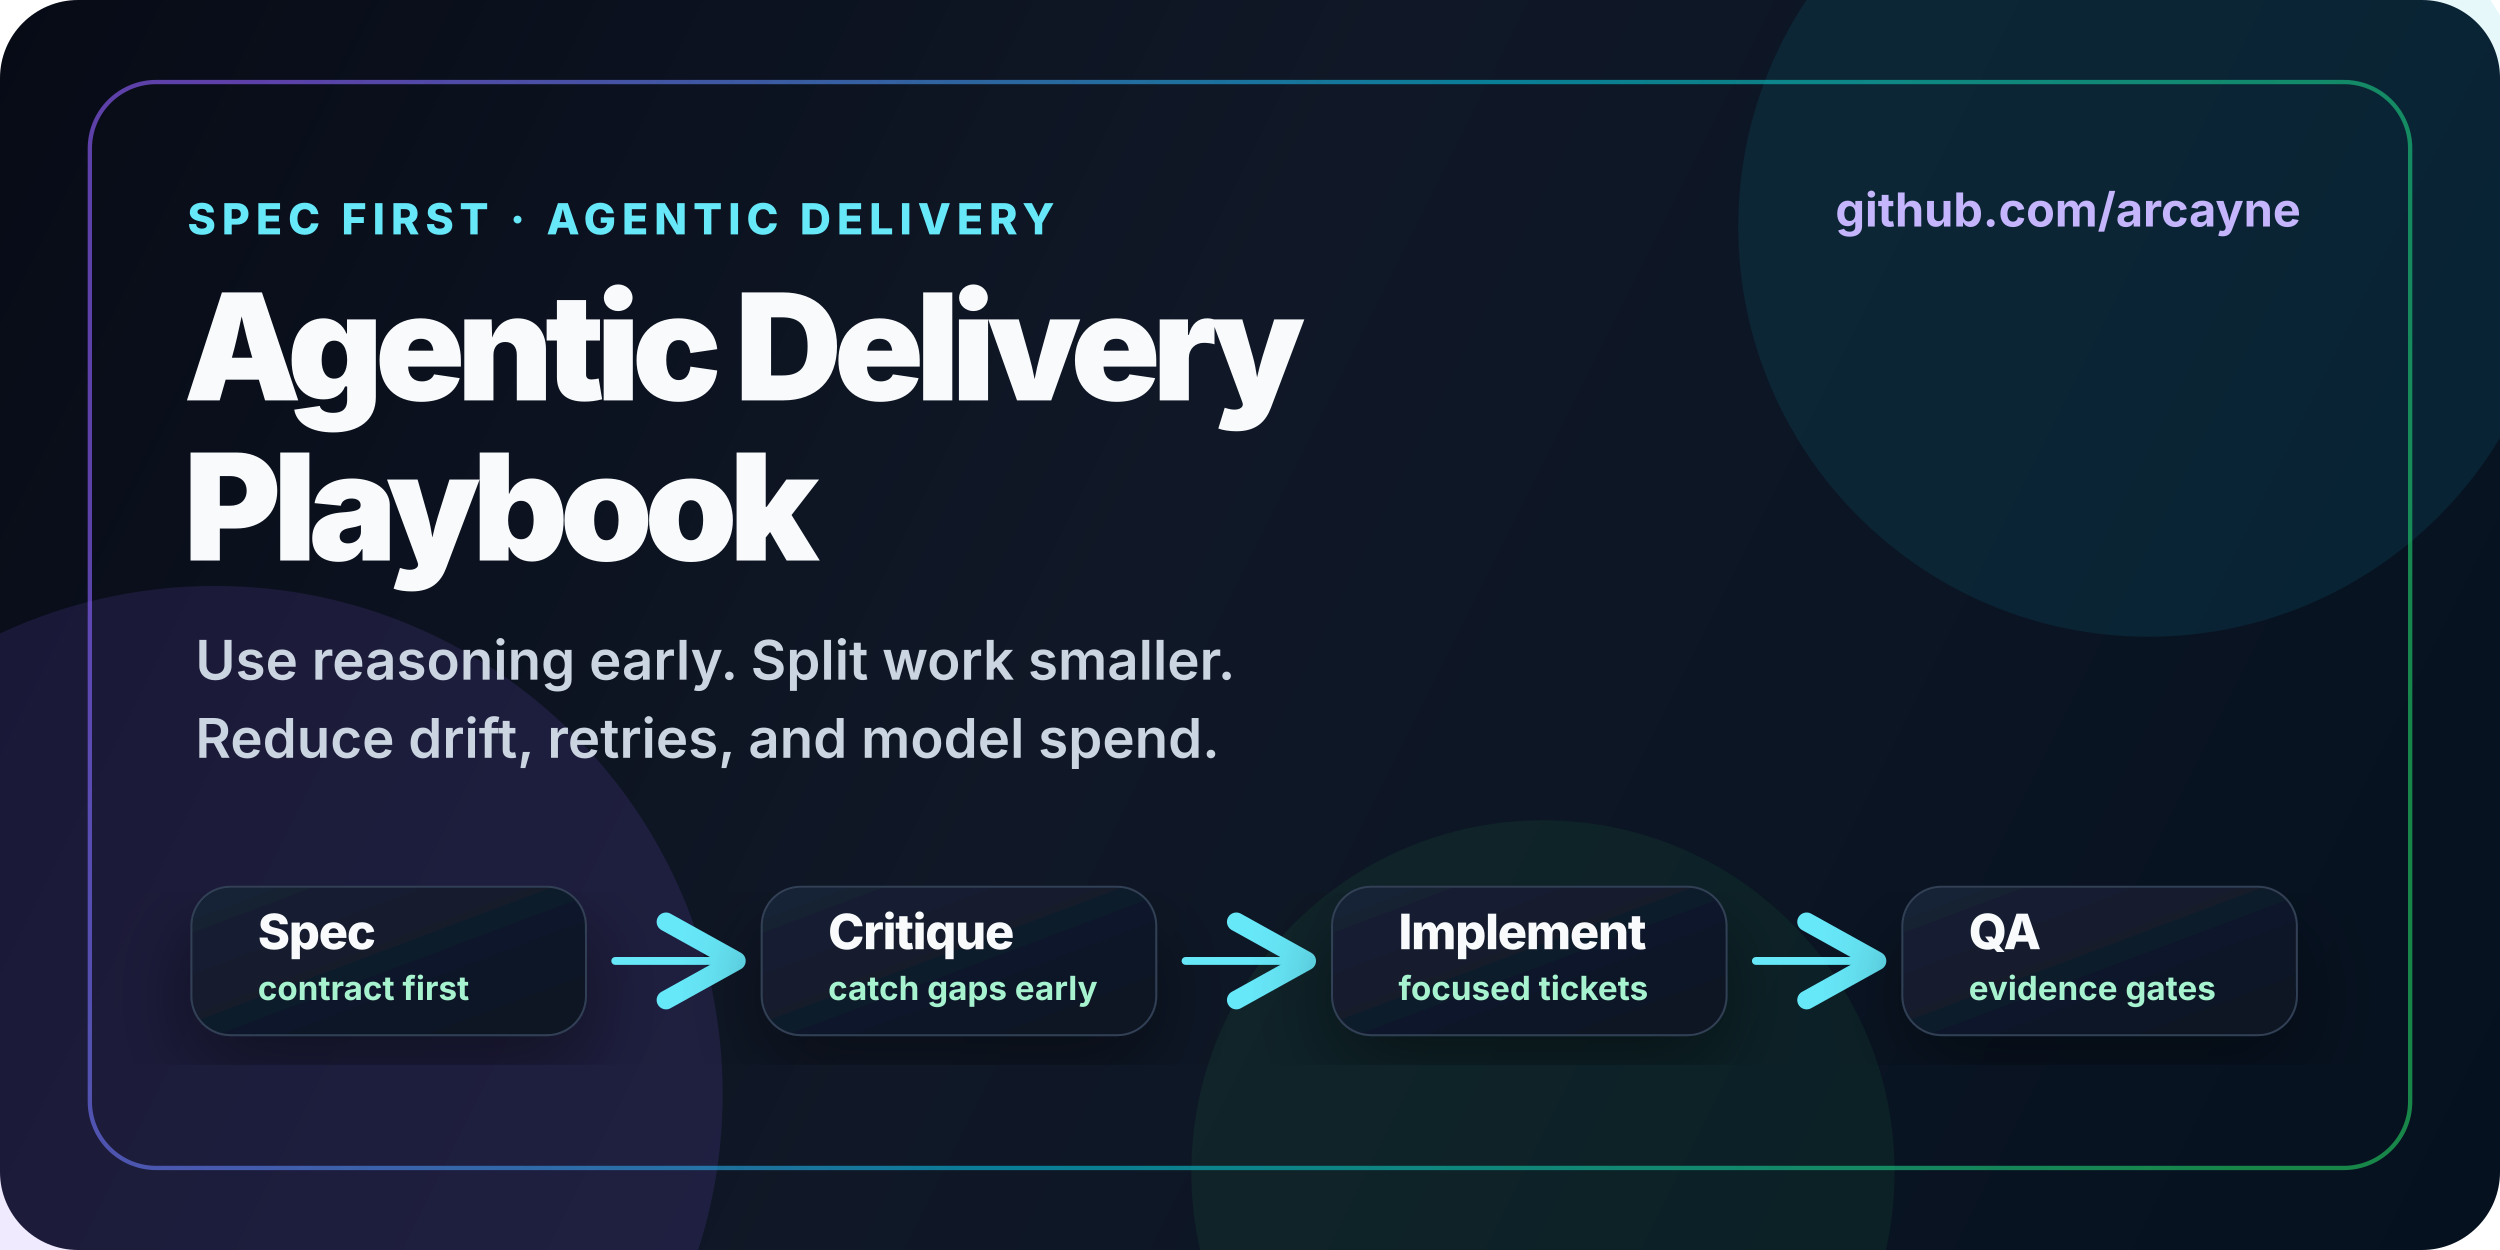
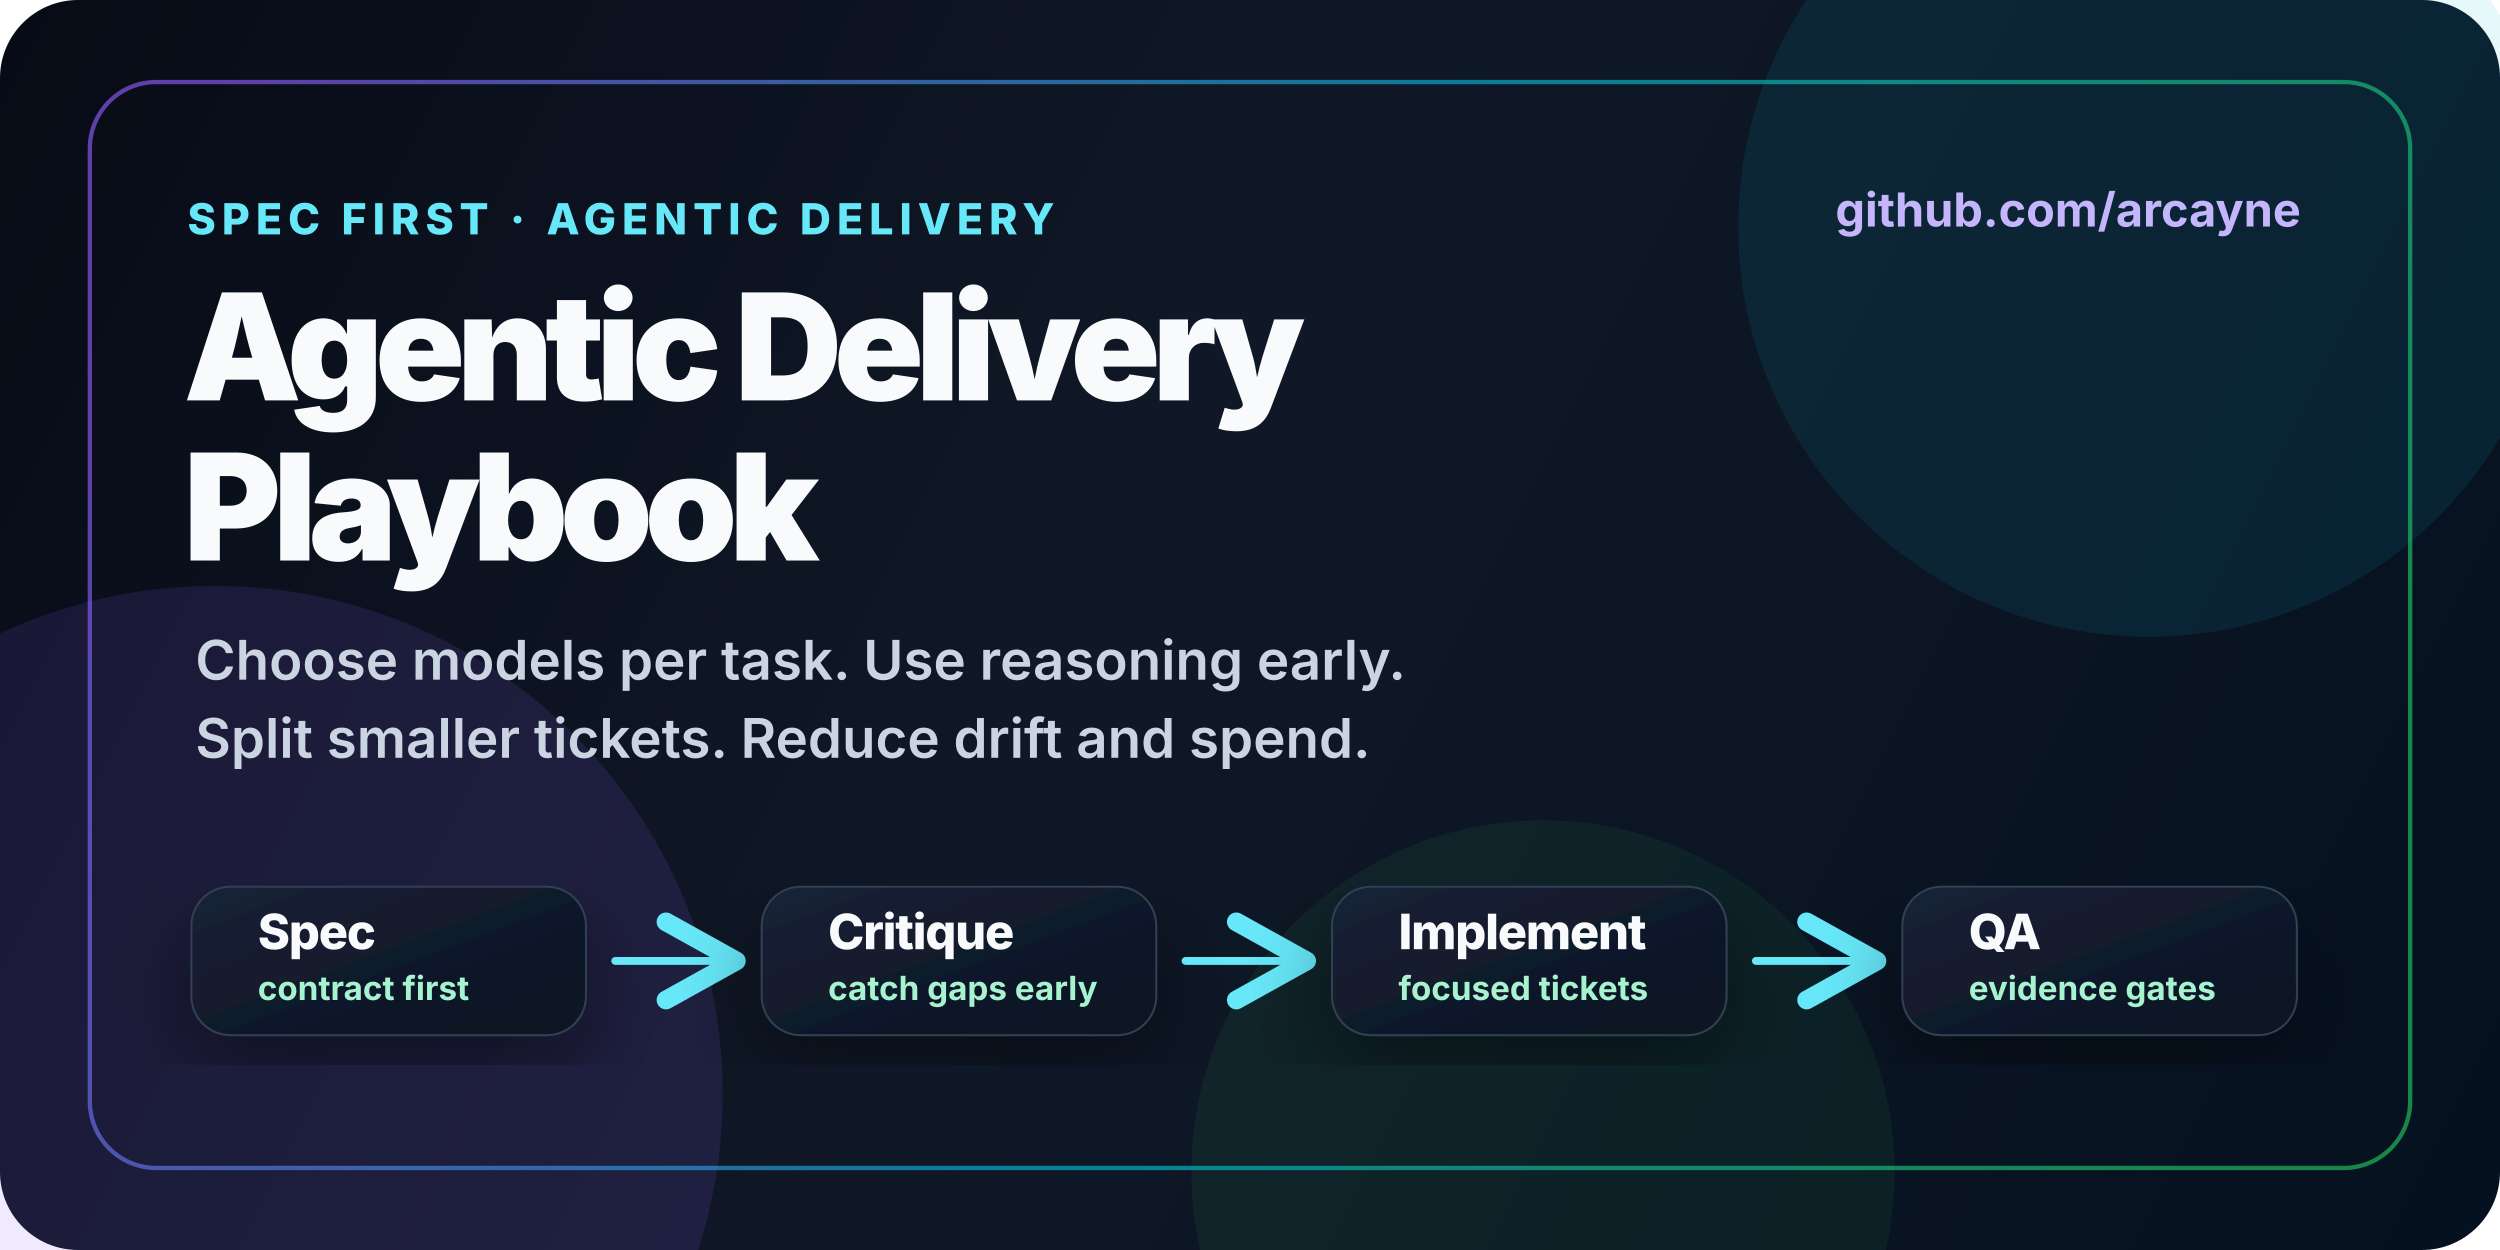
<svg xmlns="http://www.w3.org/2000/svg" width="1280" height="640" viewBox="0 0 1280 640" fill="none" role="img" aria-labelledby="title desc">
  <defs>
    <linearGradient id="bg" x1="0" y1="0" x2="1280" y2="640" gradientUnits="userSpaceOnUse">
      <stop stop-color="#070B16" />
      <stop offset="0.45" stop-color="#101827" />
      <stop offset="1" stop-color="#05111F" />
    </linearGradient>
    <linearGradient id="accent" x1="110" y1="96" x2="1170" y2="560" gradientUnits="userSpaceOnUse">
      <stop stop-color="#8B5CF6" />
      <stop offset="0.5" stop-color="#06B6D4" />
      <stop offset="1" stop-color="#22C55E" />
    </linearGradient>
    <linearGradient id="card" x1="0" y1="0" x2="1" y2="1">
      <stop stop-color="#172236" />
      <stop offset="1" stop-color="#0B1220" />
    </linearGradient>
    <filter id="shadow" x="-20%" y="-20%" width="140%" height="140%" color-interpolation-filters="sRGB">
      <feDropShadow dx="0" dy="18" stdDeviation="22" flood-color="#000" flood-opacity="0.42" />
    </filter>
    <marker id="arrow" markerWidth="14" markerHeight="14" refX="10" refY="7" orient="auto" markerUnits="strokeWidth">
      <path d="M2 2L11 7L2 12" stroke="#67E8F9" stroke-width="2.4" stroke-linecap="round" stroke-linejoin="round" />
    </marker>
    <style>
      .eyebrow { font: 800 22px ui-sans-serif, system-ui, -apple-system, BlinkMacSystemFont, "Segoe UI", sans-serif; fill: #67E8F9; letter-spacing: 0.14em; }
      .title { font: 900 76px ui-sans-serif, system-ui, -apple-system, BlinkMacSystemFont, "Segoe UI", sans-serif; fill: #F8FAFC; letter-spacing: -0.055em; }
      .subtitle { font: 600 28px ui-sans-serif, system-ui, -apple-system, BlinkMacSystemFont, "Segoe UI", sans-serif; fill: #CBD5E1; }
      .label { font: 800 25px ui-sans-serif, system-ui, -apple-system, BlinkMacSystemFont, "Segoe UI", sans-serif; fill: #F8FAFC; letter-spacing: -0.025em; }
      .small { font: 650 17px ui-sans-serif, system-ui, -apple-system, BlinkMacSystemFont, "Segoe UI", sans-serif; fill: #A7F3D0; }
      .footer { font: 700 24px ui-sans-serif, system-ui, -apple-system, BlinkMacSystemFont, "Segoe UI", sans-serif; fill: #C4B5FD; }
      .arrow { stroke: #67E8F9; stroke-width: 4; stroke-linecap: round; marker-end: url(#arrow); }
    </style>
  </defs>
  <rect width="1280" height="640" rx="40" fill="url(#bg)" />
  <circle cx="1100" cy="116" r="210" fill="#06B6D4" opacity="0.10" />
  <circle cx="110" cy="560" r="260" fill="#8B5CF6" opacity="0.13" />
  <circle cx="790" cy="600" r="180" fill="#22C55E" opacity="0.08" />
  <rect x="46" y="42" width="1188" height="556" rx="34" stroke="url(#accent)" stroke-width="2.2" opacity="0.65" />
  <text x="96" y="120" class="eyebrow">SPEC FIRST · AGENTIC DELIVERY</text>
  <text x="94" y="205" class="title">Agentic Delivery</text>
  <text x="94" y="287" class="title">Playbook</text>
-   <text x="100" y="348" class="subtitle">Use reasoning early. Split work smaller.</text>
-   <text x="100" y="388" class="subtitle">Reduce drift, retries, and model spend.</text>
+   <text x="100" y="348" class="subtitle">Choose models per task. Use reasoning early.</text>
+   <text x="100" y="388" class="subtitle">Split smaller tickets. Reduce drift and spend.</text>
  <g filter="url(#shadow)">
    <rect x="98" y="454" width="202" height="76" rx="20" fill="url(#card)" stroke="#334155" />
    <text x="132" y="486" class="label">Spec</text>
    <text x="132" y="512" class="small">contract first</text>
  </g>
  <path class="arrow" d="M315 492H373" />
  <g filter="url(#shadow)">
    <rect x="390" y="454" width="202" height="76" rx="20" fill="url(#card)" stroke="#334155" />
    <text x="424" y="486" class="label">Critique</text>
    <text x="424" y="512" class="small">catch gaps early</text>
  </g>
  <path class="arrow" d="M607 492H665" />
  <g filter="url(#shadow)">
    <rect x="682" y="454" width="202" height="76" rx="20" fill="url(#card)" stroke="#334155" />
    <text x="716" y="486" class="label">Implement</text>
    <text x="716" y="512" class="small">focused tickets</text>
  </g>
  <path class="arrow" d="M899 492H957" />
  <g filter="url(#shadow)">
    <rect x="974" y="454" width="202" height="76" rx="20" fill="url(#card)" stroke="#334155" />
    <text x="1008" y="486" class="label">QA</text>
    <text x="1008" y="512" class="small">evidence gates</text>
  </g>
  <text x="1178" y="116" text-anchor="end" class="footer">github.com/arcayne</text>
</svg>
